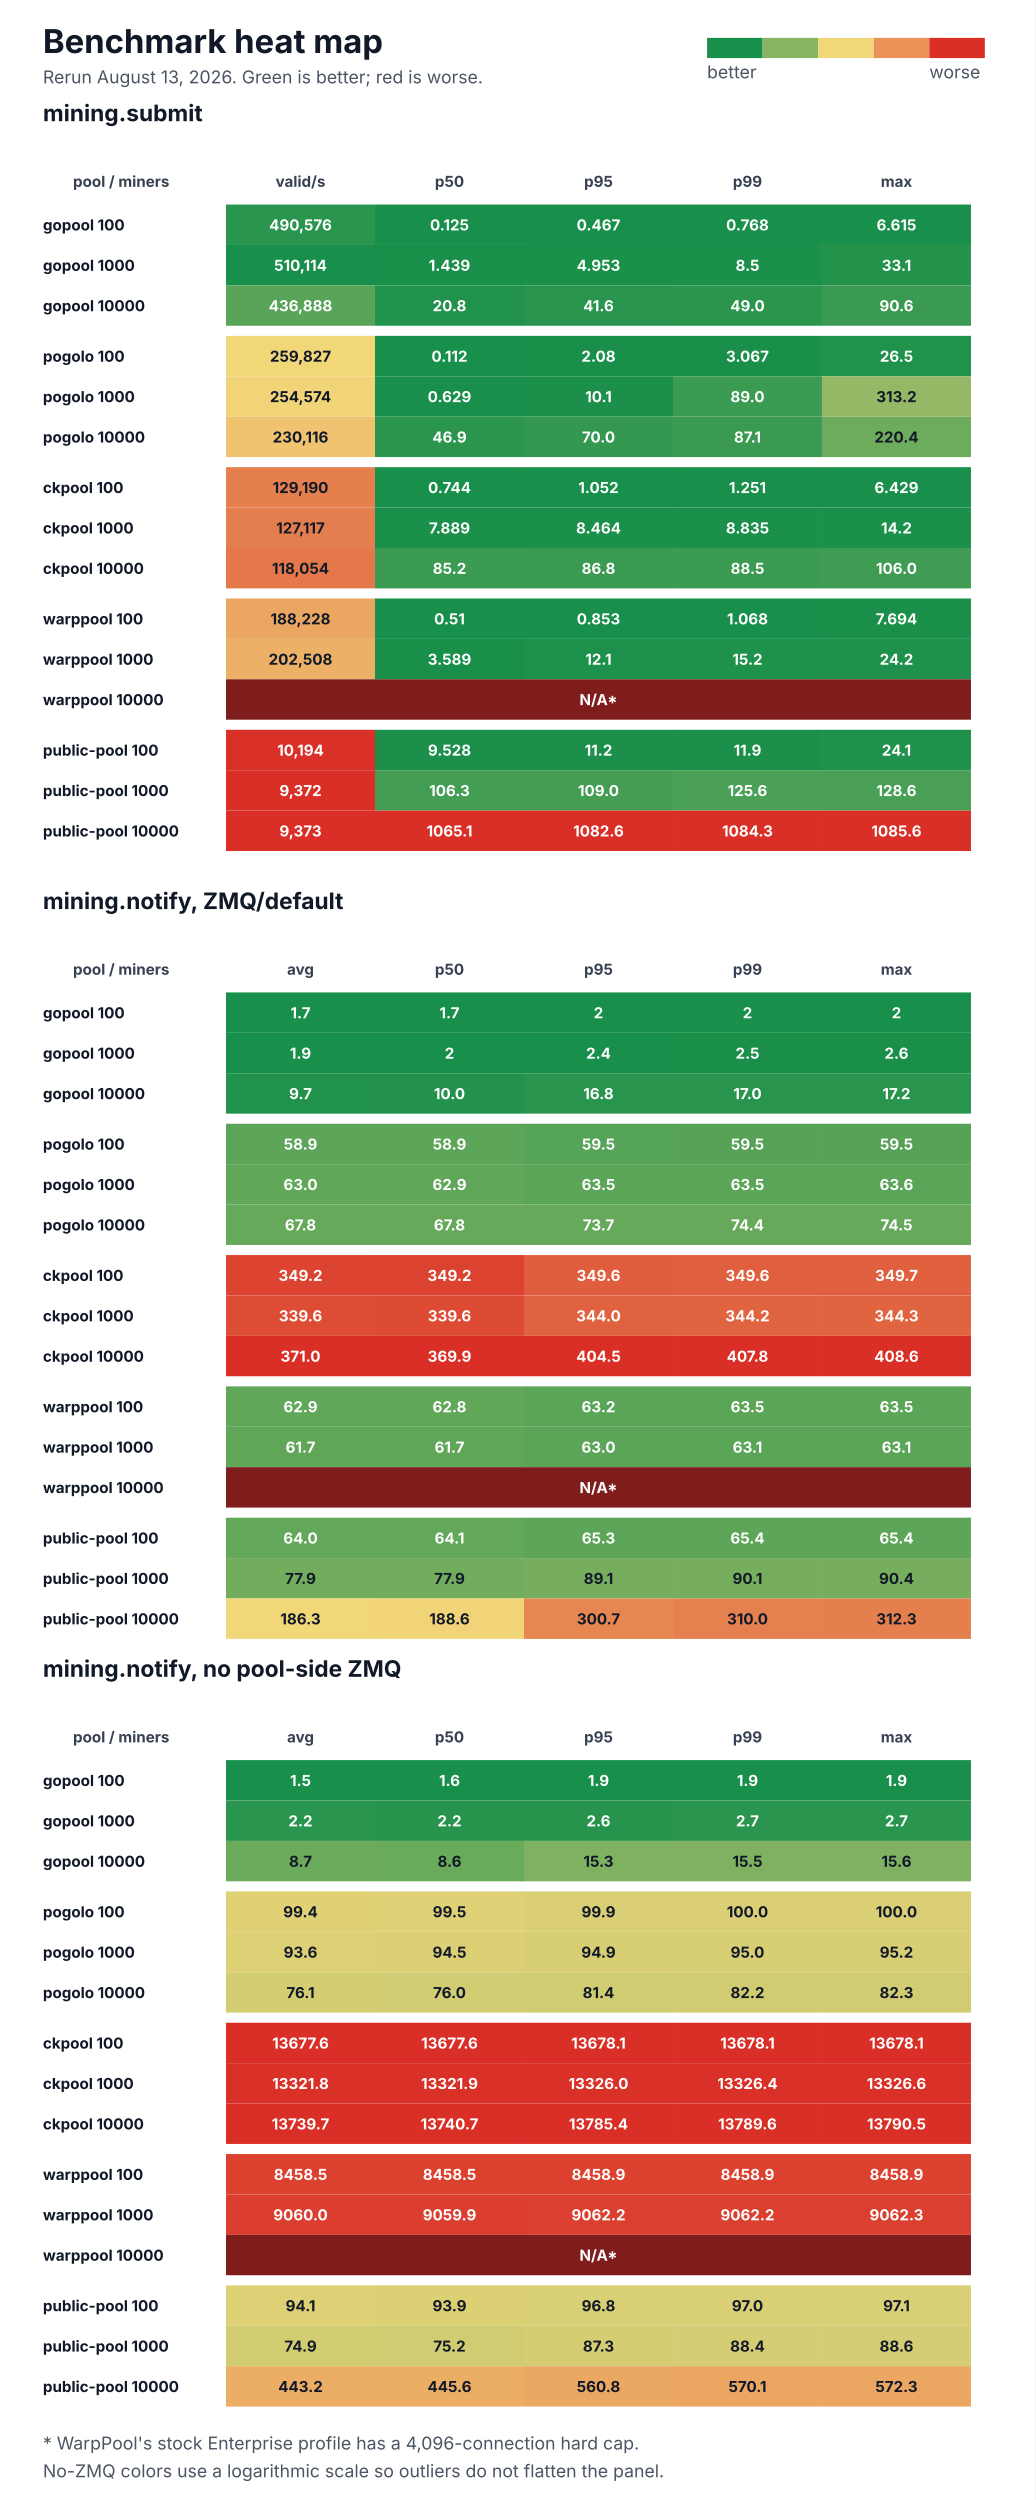
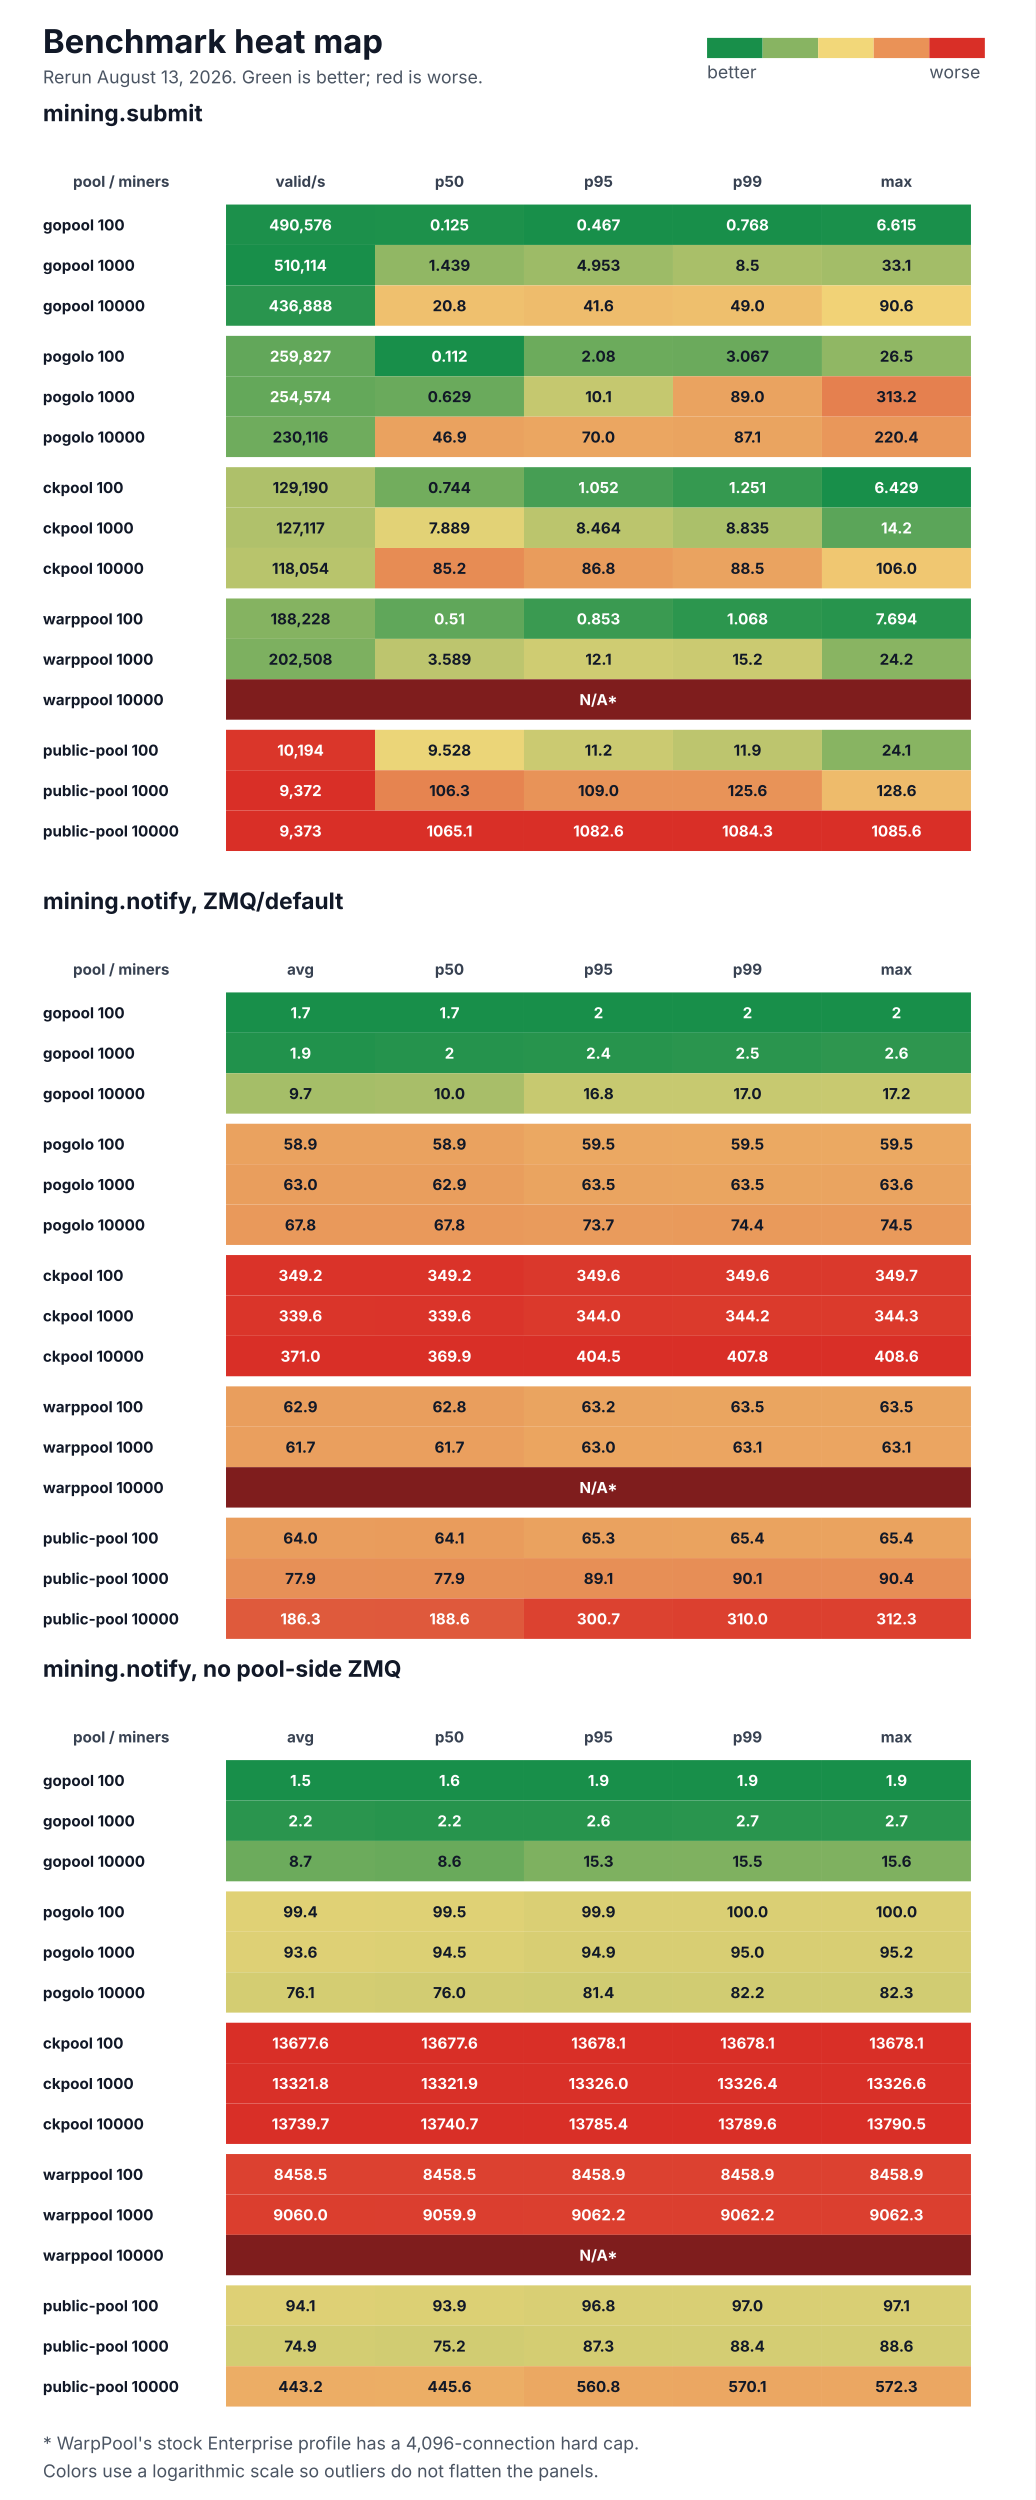
<svg xmlns="http://www.w3.org/2000/svg" width="820" height="1980" viewBox="0 0 820 1980" role="img" aria-labelledby="title desc">
  <style>
    text { font-family: -apple-system, BlinkMacSystemFont, "Segoe UI", sans-serif; fill: #111827; }
    .title { font-size: 26px; font-weight: 700; }
    .subtitle { font-size: 14px; fill: #4b5563; }
    .panel { font-size: 18px; font-weight: 700; }
    .head { font-size: 12px; font-weight: 700; fill: #374151; text-anchor: middle; }
    .row { font-size: 12px; font-weight: 650; dominant-baseline: middle; }
    .cell { font-size: 12px; font-weight: 750; text-anchor: middle; dominant-baseline: middle; }
    .light { fill: #111827; }
    .dark { fill: #ffffff; }
  </style>
  <rect width="820" height="1980" fill="#ffffff" />
  <text x="34" y="42" class="title">Benchmark heat map</text>
  <text x="34" y="66" class="subtitle">Rerun August 13, 2026. Green is better; red is worse.</text>
  <g transform="translate(560 30)">
    <rect x="0" y="0" width="44" height="16" fill="#188f4a" />
    <rect x="44" y="0" width="44" height="16" fill="#88b462" />
    <rect x="88" y="0" width="44" height="16" fill="#f2d779" />
    <rect x="132" y="0" width="44" height="16" fill="#ea9257" />
    <rect x="176" y="0" width="44" height="16" fill="#d92f27" />
    <text x="0" y="32" class="subtitle">better</text>
    <text x="176" y="32" class="subtitle">worse</text>
  </g>
  <g transform="translate(0 96)">
    <text x="34" y="0" class="panel">mining.submit</text>
    <text x="96" y="52" class="head">pool / miners</text>
    <text x="238" y="52" class="head">valid/s</text>
    <text x="356" y="52" class="head">p50</text>
    <text x="474" y="52" class="head">p95</text>
    <text x="592" y="52" class="head">p99</text>
    <text x="710" y="52" class="head">max</text>
    <text x="34" y="82" class="row">gopool 100</text>
-     <rect x="179" y="66" width="118" height="32" fill="#29954e" />
+     <rect x="179" y="66" width="118" height="32" fill="#1c904b" />
    <text x="238" y="82" class="cell dark">490,576</text>
-     <rect x="297" y="66" width="118" height="32" fill="#188f4a" />
+     <rect x="297" y="66" width="118" height="32" fill="#1d914b" />
    <text x="356" y="82" class="cell dark">0.125</text>
    <rect x="415" y="66" width="118" height="32" fill="#188f4a" />
    <text x="474" y="82" class="cell dark">0.467</text>
    <rect x="533" y="66" width="118" height="32" fill="#188f4a" />
    <text x="592" y="82" class="cell dark">0.768</text>
-     <rect x="651" y="66" width="118" height="32" fill="#188f4a" />
+     <rect x="651" y="66" width="118" height="32" fill="#1a904b" />
    <text x="710" y="82" class="cell dark">6.615</text>
    <text x="34" y="114" class="row">gopool 1000</text>
    <rect x="179" y="98" width="118" height="32" fill="#188f4a" />
    <text x="238" y="114" class="cell dark">510,114</text>
-     <rect x="297" y="98" width="118" height="32" fill="#198f4a" />
-     <text x="356" y="114" class="cell dark">1.439</text>
-     <rect x="415" y="98" width="118" height="32" fill="#1a904a" />
-     <text x="474" y="114" class="cell dark">4.953</text>
-     <rect x="533" y="98" width="118" height="32" fill="#1b904b" />
-     <text x="592" y="114" class="cell dark">8.5</text>
-     <rect x="651" y="98" width="118" height="32" fill="#23934c" />
-     <text x="710" y="114" class="cell dark">33.1</text>
+     <rect x="297" y="98" width="118" height="32" fill="#91b764" />
+     <text x="356" y="114" class="cell light">1.439</text>
+     <rect x="415" y="98" width="118" height="32" fill="#9dbb67" />
+     <text x="474" y="114" class="cell light">4.953</text>
+     <rect x="533" y="98" width="118" height="32" fill="#a9bf69" />
+     <text x="592" y="114" class="cell light">8.5</text>
+     <rect x="651" y="98" width="118" height="32" fill="#a3bd68" />
+     <text x="710" y="114" class="cell light">33.1</text>
    <text x="34" y="146" class="row">gopool 10000</text>
-     <rect x="179" y="130" width="118" height="32" fill="#58a458" />
+     <rect x="179" y="130" width="118" height="32" fill="#29954e" />
    <text x="238" y="146" class="cell dark">436,888</text>
-     <rect x="297" y="130" width="118" height="32" fill="#20924c" />
-     <text x="356" y="146" class="cell dark">20.8</text>
-     <rect x="415" y="130" width="118" height="32" fill="#29944e" />
-     <text x="474" y="146" class="cell dark">41.6</text>
-     <rect x="533" y="130" width="118" height="32" fill="#2b954e" />
-     <text x="592" y="146" class="cell dark">49.0</text>
-     <rect x="651" y="130" width="118" height="32" fill="#3a9a51" />
-     <text x="710" y="146" class="cell dark">90.6</text>
+     <rect x="297" y="130" width="118" height="32" fill="#efc06e" />
+     <text x="356" y="146" class="cell light">20.8</text>
+     <rect x="415" y="130" width="118" height="32" fill="#eebc6c" />
+     <text x="474" y="146" class="cell light">41.6</text>
+     <rect x="533" y="130" width="118" height="32" fill="#eebf6d" />
+     <text x="592" y="146" class="cell light">49.0</text>
+     <rect x="651" y="130" width="118" height="32" fill="#f1d276" />
+     <text x="710" y="146" class="cell light">90.6</text>
    <text x="34" y="186" class="row">pogolo 100</text>
-     <rect x="179" y="170" width="118" height="32" fill="#f2d779" />
-     <text x="238" y="186" class="cell light">259,827</text>
+     <rect x="179" y="170" width="118" height="32" fill="#62a75a" />
+     <text x="238" y="186" class="cell dark">259,827</text>
    <rect x="297" y="170" width="118" height="32" fill="#188f4a" />
    <text x="356" y="186" class="cell dark">0.112</text>
-     <rect x="415" y="170" width="118" height="32" fill="#198f4a" />
-     <text x="474" y="186" class="cell dark">2.08</text>
-     <rect x="533" y="170" width="118" height="32" fill="#198f4a" />
-     <text x="592" y="186" class="cell dark">3.067</text>
-     <rect x="651" y="170" width="118" height="32" fill="#20924c" />
-     <text x="710" y="186" class="cell dark">26.5</text>
+     <rect x="415" y="170" width="118" height="32" fill="#6cab5c" />
+     <text x="474" y="186" class="cell light">2.08</text>
+     <rect x="533" y="170" width="118" height="32" fill="#6baa5c" />
+     <text x="592" y="186" class="cell light">3.067</text>
+     <rect x="651" y="170" width="118" height="32" fill="#90b764" />
+     <text x="710" y="186" class="cell light">26.5</text>
    <text x="34" y="218" class="row">pogolo 1000</text>
-     <rect x="179" y="202" width="118" height="32" fill="#f1d477" />
-     <text x="238" y="218" class="cell light">254,574</text>
-     <rect x="297" y="202" width="118" height="32" fill="#188f4a" />
-     <text x="356" y="218" class="cell dark">0.629</text>
-     <rect x="415" y="202" width="118" height="32" fill="#1c904b" />
-     <text x="474" y="218" class="cell dark">10.1</text>
-     <rect x="533" y="202" width="118" height="32" fill="#3b9b52" />
-     <text x="592" y="218" class="cell dark">89.0</text>
-     <rect x="651" y="202" width="118" height="32" fill="#94b865" />
+     <rect x="179" y="202" width="118" height="32" fill="#64a85a" />
+     <text x="238" y="218" class="cell dark">254,574</text>
+     <rect x="297" y="202" width="118" height="32" fill="#6aaa5c" />
+     <text x="356" y="218" class="cell light">0.629</text>
+     <rect x="415" y="202" width="118" height="32" fill="#c5c86f" />
+     <text x="474" y="218" class="cell light">10.1</text>
+     <rect x="533" y="202" width="118" height="32" fill="#eaa360" />
+     <text x="592" y="218" class="cell light">89.0</text>
+     <rect x="651" y="202" width="118" height="32" fill="#e5804f" />
    <text x="710" y="218" class="cell light">313.2</text>
    <text x="34" y="250" class="row">pogolo 10000</text>
-     <rect x="179" y="234" width="118" height="32" fill="#efc36f" />
+     <rect x="179" y="234" width="118" height="32" fill="#6fac5d" />
    <text x="238" y="250" class="cell light">230,116</text>
-     <rect x="297" y="234" width="118" height="32" fill="#2b954e" />
-     <text x="356" y="250" class="cell dark">46.9</text>
-     <rect x="415" y="234" width="118" height="32" fill="#349850" />
-     <text x="474" y="250" class="cell dark">70.0</text>
-     <rect x="533" y="234" width="118" height="32" fill="#3b9a51" />
-     <text x="592" y="250" class="cell dark">87.1</text>
-     <rect x="651" y="234" width="118" height="32" fill="#6eac5d" />
+     <rect x="297" y="234" width="118" height="32" fill="#eaa25f" />
+     <text x="356" y="250" class="cell light">46.9</text>
+     <rect x="415" y="234" width="118" height="32" fill="#eba661" />
+     <text x="474" y="250" class="cell light">70.0</text>
+     <rect x="533" y="234" width="118" height="32" fill="#eaa460" />
+     <text x="592" y="250" class="cell light">87.1</text>
+     <rect x="651" y="234" width="118" height="32" fill="#e9975a" />
    <text x="710" y="250" class="cell light">220.4</text>
    <text x="34" y="290" class="row">ckpool 100</text>
-     <rect x="179" y="274" width="118" height="32" fill="#e57f4e" />
+     <rect x="179" y="274" width="118" height="32" fill="#aec06a" />
    <text x="238" y="290" class="cell light">129,190</text>
-     <rect x="297" y="274" width="118" height="32" fill="#188f4a" />
-     <text x="356" y="290" class="cell dark">0.744</text>
-     <rect x="415" y="274" width="118" height="32" fill="#188f4a" />
+     <rect x="297" y="274" width="118" height="32" fill="#72ad5d" />
+     <text x="356" y="290" class="cell light">0.744</text>
+     <rect x="415" y="274" width="118" height="32" fill="#469e54" />
    <text x="474" y="290" class="cell dark">1.052</text>
-     <rect x="533" y="274" width="118" height="32" fill="#188f4a" />
+     <rect x="533" y="274" width="118" height="32" fill="#359950" />
    <text x="592" y="290" class="cell dark">1.251</text>
    <rect x="651" y="274" width="118" height="32" fill="#188f4a" />
    <text x="710" y="290" class="cell dark">6.429</text>
    <text x="34" y="322" class="row">ckpool 1000</text>
-     <rect x="179" y="306" width="118" height="32" fill="#e57e4e" />
+     <rect x="179" y="306" width="118" height="32" fill="#b0c16b" />
    <text x="238" y="322" class="cell light">127,117</text>
-     <rect x="297" y="306" width="118" height="32" fill="#1b904b" />
-     <text x="356" y="322" class="cell dark">7.889</text>
-     <rect x="415" y="306" width="118" height="32" fill="#1b904b" />
-     <text x="474" y="322" class="cell dark">8.464</text>
-     <rect x="533" y="306" width="118" height="32" fill="#1b904b" />
-     <text x="592" y="322" class="cell dark">8.835</text>
-     <rect x="651" y="306" width="118" height="32" fill="#1b904b" />
+     <rect x="297" y="306" width="118" height="32" fill="#e2d276" />
+     <text x="356" y="322" class="cell light">7.889</text>
+     <rect x="415" y="306" width="118" height="32" fill="#bbc56d" />
+     <text x="474" y="322" class="cell light">8.464</text>
+     <rect x="533" y="306" width="118" height="32" fill="#abc06a" />
+     <text x="592" y="322" class="cell light">8.835</text>
+     <rect x="651" y="306" width="118" height="32" fill="#5ba559" />
    <text x="710" y="322" class="cell dark">14.2</text>
    <text x="34" y="354" class="row">ckpool 10000</text>
-     <rect x="179" y="338" width="118" height="32" fill="#e4784b" />
+     <rect x="179" y="338" width="118" height="32" fill="#b8c46c" />
    <text x="238" y="354" class="cell light">118,054</text>
-     <rect x="297" y="338" width="118" height="32" fill="#3b9b52" />
-     <text x="356" y="354" class="cell dark">85.2</text>
-     <rect x="415" y="338" width="118" height="32" fill="#3b9a52" />
-     <text x="474" y="354" class="cell dark">86.8</text>
-     <rect x="533" y="338" width="118" height="32" fill="#3b9b52" />
-     <text x="592" y="354" class="cell dark">88.5</text>
-     <rect x="651" y="338" width="118" height="32" fill="#409c53" />
-     <text x="710" y="354" class="cell dark">106.0</text>
+     <rect x="297" y="338" width="118" height="32" fill="#e78c54" />
+     <text x="356" y="354" class="cell light">85.2</text>
+     <rect x="415" y="338" width="118" height="32" fill="#e99c5c" />
+     <text x="474" y="354" class="cell light">86.8</text>
+     <rect x="533" y="338" width="118" height="32" fill="#eaa360" />
+     <text x="592" y="354" class="cell light">88.5</text>
+     <rect x="651" y="338" width="118" height="32" fill="#f0c771" />
+     <text x="710" y="354" class="cell light">106.0</text>
    <text x="34" y="394" class="row">warppool 100</text>
-     <rect x="179" y="378" width="118" height="32" fill="#eba762" />
+     <rect x="179" y="378" width="118" height="32" fill="#85b361" />
    <text x="238" y="394" class="cell light">188,228</text>
-     <rect x="297" y="378" width="118" height="32" fill="#188f4a" />
+     <rect x="297" y="378" width="118" height="32" fill="#60a75a" />
    <text x="356" y="394" class="cell dark">0.51</text>
-     <rect x="415" y="378" width="118" height="32" fill="#188f4a" />
+     <rect x="415" y="378" width="118" height="32" fill="#3a9a51" />
    <text x="474" y="394" class="cell dark">0.853</text>
-     <rect x="533" y="378" width="118" height="32" fill="#188f4a" />
+     <rect x="533" y="378" width="118" height="32" fill="#2c964e" />
    <text x="592" y="394" class="cell dark">1.068</text>
-     <rect x="651" y="378" width="118" height="32" fill="#198f4a" />
+     <rect x="651" y="378" width="118" height="32" fill="#27944d" />
    <text x="710" y="394" class="cell dark">7.694</text>
    <text x="34" y="426" class="row">warppool 1000</text>
-     <rect x="179" y="410" width="118" height="32" fill="#ecb166" />
+     <rect x="179" y="410" width="118" height="32" fill="#7db060" />
    <text x="238" y="426" class="cell light">202,508</text>
-     <rect x="297" y="410" width="118" height="32" fill="#198f4a" />
-     <text x="356" y="426" class="cell dark">3.589</text>
-     <rect x="415" y="410" width="118" height="32" fill="#1d914b" />
-     <text x="474" y="426" class="cell dark">12.1</text>
-     <rect x="533" y="410" width="118" height="32" fill="#1e914b" />
-     <text x="592" y="426" class="cell dark">15.2</text>
-     <rect x="651" y="410" width="118" height="32" fill="#1f914c" />
-     <text x="710" y="426" class="cell dark">24.2</text>
+     <rect x="297" y="410" width="118" height="32" fill="#bdc56e" />
+     <text x="356" y="426" class="cell light">3.589</text>
+     <rect x="415" y="410" width="118" height="32" fill="#cfcc72" />
+     <text x="474" y="426" class="cell light">12.1</text>
+     <rect x="533" y="410" width="118" height="32" fill="#cbca71" />
+     <text x="592" y="426" class="cell light">15.2</text>
+     <rect x="651" y="410" width="118" height="32" fill="#89b462" />
+     <text x="710" y="426" class="cell light">24.2</text>
    <text x="34" y="458" class="row">warppool 10000</text>
    <rect x="179" y="442" width="590" height="32" fill="#7f1d1d" />
    <text x="474" y="458" class="cell dark">N/A*</text>
    <text x="34" y="498" class="row">public-pool 100</text>
-     <rect x="179" y="482" width="118" height="32" fill="#d93027" />
+     <rect x="179" y="482" width="118" height="32" fill="#da362a" />
    <text x="238" y="498" class="cell dark">10,194</text>
-     <rect x="297" y="482" width="118" height="32" fill="#1c904b" />
-     <text x="356" y="498" class="cell dark">9.528</text>
-     <rect x="415" y="482" width="118" height="32" fill="#1c904b" />
-     <text x="474" y="498" class="cell dark">11.2</text>
-     <rect x="533" y="482" width="118" height="32" fill="#1c904b" />
-     <text x="592" y="498" class="cell dark">11.9</text>
-     <rect x="651" y="482" width="118" height="32" fill="#1f914c" />
-     <text x="710" y="498" class="cell dark">24.1</text>
+     <rect x="297" y="482" width="118" height="32" fill="#ebd578" />
+     <text x="356" y="498" class="cell light">9.528</text>
+     <rect x="415" y="482" width="118" height="32" fill="#cbca71" />
+     <text x="474" y="498" class="cell light">11.2</text>
+     <rect x="533" y="482" width="118" height="32" fill="#bdc56e" />
+     <text x="592" y="498" class="cell light">11.9</text>
+     <rect x="651" y="482" width="118" height="32" fill="#88b462" />
+     <text x="710" y="498" class="cell light">24.1</text>
    <text x="34" y="530" class="row">public-pool 1000</text>
    <rect x="179" y="514" width="118" height="32" fill="#d92f27" />
    <text x="238" y="530" class="cell dark">9,372</text>
-     <rect x="297" y="514" width="118" height="32" fill="#439d53" />
-     <text x="356" y="530" class="cell dark">106.3</text>
-     <rect x="415" y="514" width="118" height="32" fill="#449d53" />
-     <text x="474" y="530" class="cell dark">109.0</text>
-     <rect x="533" y="514" width="118" height="32" fill="#4aa055" />
-     <text x="592" y="530" class="cell dark">125.6</text>
-     <rect x="651" y="514" width="118" height="32" fill="#499f55" />
-     <text x="710" y="530" class="cell dark">128.6</text>
+     <rect x="297" y="514" width="118" height="32" fill="#e68450" />
+     <text x="356" y="530" class="cell light">106.3</text>
+     <rect x="415" y="514" width="118" height="32" fill="#e89358" />
+     <text x="474" y="530" class="cell light">109.0</text>
+     <rect x="533" y="514" width="118" height="32" fill="#e89358" />
+     <text x="592" y="530" class="cell light">125.6</text>
+     <rect x="651" y="514" width="118" height="32" fill="#eebb6b" />
+     <text x="710" y="530" class="cell light">128.6</text>
    <text x="34" y="562" class="row">public-pool 10000</text>
    <rect x="179" y="546" width="118" height="32" fill="#d92f27" />
    <text x="238" y="562" class="cell dark">9,373</text>
    <rect x="297" y="546" width="118" height="32" fill="#d92f27" />
    <text x="356" y="562" class="cell dark">1065.1</text>
    <rect x="415" y="546" width="118" height="32" fill="#d92f27" />
    <text x="474" y="562" class="cell dark">1082.6</text>
    <rect x="533" y="546" width="118" height="32" fill="#d92f27" />
    <text x="592" y="562" class="cell dark">1084.3</text>
    <rect x="651" y="546" width="118" height="32" fill="#d92f27" />
    <text x="710" y="562" class="cell dark">1085.6</text>
  </g>
  <g transform="translate(0 720)">
    <text x="34" y="0" class="panel">mining.notify, ZMQ/default</text>
    <text x="96" y="52" class="head">pool / miners</text>
    <text x="238" y="52" class="head">avg</text>
    <text x="356" y="52" class="head">p50</text>
    <text x="474" y="52" class="head">p95</text>
    <text x="592" y="52" class="head">p99</text>
    <text x="710" y="52" class="head">max</text>
    <text x="34" y="82" class="row">gopool 100</text>
    <rect x="179" y="66" width="118" height="32" fill="#188f4a" />
    <text x="238" y="82" class="cell dark">1.7</text>
    <rect x="297" y="66" width="118" height="32" fill="#188f4a" />
    <text x="356" y="82" class="cell dark">1.7</text>
    <rect x="415" y="66" width="118" height="32" fill="#188f4a" />
    <text x="474" y="82" class="cell dark">2</text>
    <rect x="533" y="66" width="118" height="32" fill="#188f4a" />
    <text x="592" y="82" class="cell dark">2</text>
    <rect x="651" y="66" width="118" height="32" fill="#188f4a" />
    <text x="710" y="82" class="cell dark">2</text>
    <text x="34" y="114" class="row">gopool 1000</text>
-     <rect x="179" y="98" width="118" height="32" fill="#188f4a" />
+     <rect x="179" y="98" width="118" height="32" fill="#21924c" />
    <text x="238" y="114" class="cell dark">1.9</text>
-     <rect x="297" y="98" width="118" height="32" fill="#188f4a" />
+     <rect x="297" y="98" width="118" height="32" fill="#25934d" />
    <text x="356" y="114" class="cell dark">2</text>
-     <rect x="415" y="98" width="118" height="32" fill="#188f4a" />
+     <rect x="415" y="98" width="118" height="32" fill="#27944d" />
    <text x="474" y="114" class="cell dark">2.4</text>
-     <rect x="533" y="98" width="118" height="32" fill="#198f4a" />
+     <rect x="533" y="98" width="118" height="32" fill="#2a954e" />
    <text x="592" y="114" class="cell dark">2.5</text>
-     <rect x="651" y="98" width="118" height="32" fill="#198f4a" />
+     <rect x="651" y="98" width="118" height="32" fill="#2e964f" />
    <text x="710" y="114" class="cell dark">2.6</text>
    <text x="34" y="146" class="row">gopool 10000</text>
-     <rect x="179" y="130" width="118" height="32" fill="#21924c" />
-     <text x="238" y="146" class="cell dark">9.7</text>
-     <rect x="297" y="130" width="118" height="32" fill="#22924c" />
-     <text x="356" y="146" class="cell dark">10.0</text>
-     <rect x="415" y="130" width="118" height="32" fill="#28944d" />
-     <text x="474" y="146" class="cell dark">16.8</text>
-     <rect x="533" y="130" width="118" height="32" fill="#28944d" />
-     <text x="592" y="146" class="cell dark">17.0</text>
-     <rect x="651" y="130" width="118" height="32" fill="#28944e" />
-     <text x="710" y="146" class="cell dark">17.2</text>
+     <rect x="179" y="130" width="118" height="32" fill="#a5be68" />
+     <text x="238" y="146" class="cell light">9.7</text>
+     <rect x="297" y="130" width="118" height="32" fill="#a8be69" />
+     <text x="356" y="146" class="cell light">10.0</text>
+     <rect x="415" y="130" width="118" height="32" fill="#c7c970" />
+     <text x="474" y="146" class="cell light">16.8</text>
+     <rect x="533" y="130" width="118" height="32" fill="#c7c970" />
+     <text x="592" y="146" class="cell light">17.0</text>
+     <rect x="651" y="130" width="118" height="32" fill="#c8c970" />
+     <text x="710" y="146" class="cell light">17.2</text>
    <text x="34" y="186" class="row">pogolo 100</text>
-     <rect x="179" y="170" width="118" height="32" fill="#5ca559" />
-     <text x="238" y="186" class="cell dark">58.9</text>
-     <rect x="297" y="170" width="118" height="32" fill="#5ca559" />
-     <text x="356" y="186" class="cell dark">58.9</text>
-     <rect x="415" y="170" width="118" height="32" fill="#56a457" />
-     <text x="474" y="186" class="cell dark">59.5</text>
-     <rect x="533" y="170" width="118" height="32" fill="#56a357" />
-     <text x="592" y="186" class="cell dark">59.5</text>
-     <rect x="651" y="170" width="118" height="32" fill="#56a357" />
-     <text x="710" y="186" class="cell dark">59.5</text>
+     <rect x="179" y="170" width="118" height="32" fill="#eaa25f" />
+     <text x="238" y="186" class="cell light">58.9</text>
+     <rect x="297" y="170" width="118" height="32" fill="#eaa25f" />
+     <text x="356" y="186" class="cell light">58.9</text>
+     <rect x="415" y="170" width="118" height="32" fill="#eba862" />
+     <text x="474" y="186" class="cell light">59.5</text>
+     <rect x="533" y="170" width="118" height="32" fill="#eba962" />
+     <text x="592" y="186" class="cell light">59.5</text>
+     <rect x="651" y="170" width="118" height="32" fill="#eba962" />
+     <text x="710" y="186" class="cell light">59.5</text>
    <text x="34" y="218" class="row">pogolo 1000</text>
-     <rect x="179" y="202" width="118" height="32" fill="#60a75a" />
-     <text x="238" y="218" class="cell dark">63.0</text>
-     <rect x="297" y="202" width="118" height="32" fill="#60a75a" />
-     <text x="356" y="218" class="cell dark">62.9</text>
-     <rect x="415" y="202" width="118" height="32" fill="#5ba558" />
-     <text x="474" y="218" class="cell dark">63.5</text>
-     <rect x="533" y="202" width="118" height="32" fill="#5aa558" />
-     <text x="592" y="218" class="cell dark">63.5</text>
-     <rect x="651" y="202" width="118" height="32" fill="#5aa558" />
-     <text x="710" y="218" class="cell dark">63.6</text>
+     <rect x="179" y="202" width="118" height="32" fill="#e99e5d" />
+     <text x="238" y="218" class="cell light">63.0</text>
+     <rect x="297" y="202" width="118" height="32" fill="#e99e5d" />
+     <text x="356" y="218" class="cell light">62.9</text>
+     <rect x="415" y="202" width="118" height="32" fill="#eaa460" />
+     <text x="474" y="218" class="cell light">63.5</text>
+     <rect x="533" y="202" width="118" height="32" fill="#eaa560" />
+     <text x="592" y="218" class="cell light">63.5</text>
+     <rect x="651" y="202" width="118" height="32" fill="#eaa460" />
+     <text x="710" y="218" class="cell light">63.6</text>
    <text x="34" y="250" class="row">pogolo 10000</text>
-     <rect x="179" y="234" width="118" height="32" fill="#66a95b" />
-     <text x="238" y="250" class="cell dark">67.8</text>
-     <rect x="297" y="234" width="118" height="32" fill="#66a95b" />
-     <text x="356" y="250" class="cell dark">67.8</text>
-     <rect x="415" y="234" width="118" height="32" fill="#66a95b" />
-     <text x="474" y="250" class="cell dark">73.7</text>
-     <rect x="533" y="234" width="118" height="32" fill="#66a95b" />
-     <text x="592" y="250" class="cell dark">74.4</text>
-     <rect x="651" y="234" width="118" height="32" fill="#66a95b" />
-     <text x="710" y="250" class="cell dark">74.5</text>
+     <rect x="179" y="234" width="118" height="32" fill="#e9995b" />
+     <text x="238" y="250" class="cell light">67.8</text>
+     <rect x="297" y="234" width="118" height="32" fill="#e9995b" />
+     <text x="356" y="250" class="cell light">67.8</text>
+     <rect x="415" y="234" width="118" height="32" fill="#e99b5c" />
+     <text x="474" y="250" class="cell light">73.7</text>
+     <rect x="533" y="234" width="118" height="32" fill="#e99a5b" />
+     <text x="592" y="250" class="cell light">74.4</text>
+     <rect x="651" y="234" width="118" height="32" fill="#e99a5b" />
+     <text x="710" y="250" class="cell light">74.5</text>
    <text x="34" y="290" class="row">ckpool 100</text>
-     <rect x="179" y="274" width="118" height="32" fill="#dc4331" />
+     <rect x="179" y="274" width="118" height="32" fill="#da3329" />
    <text x="238" y="290" class="cell dark">349.2</text>
-     <rect x="297" y="274" width="118" height="32" fill="#dc4230" />
+     <rect x="297" y="274" width="118" height="32" fill="#da3329" />
    <text x="356" y="290" class="cell dark">349.2</text>
-     <rect x="415" y="274" width="118" height="32" fill="#e05d3d" />
+     <rect x="415" y="274" width="118" height="32" fill="#da382c" />
    <text x="474" y="290" class="cell dark">349.6</text>
-     <rect x="533" y="274" width="118" height="32" fill="#e05f3f" />
+     <rect x="533" y="274" width="118" height="32" fill="#da392c" />
    <text x="592" y="290" class="cell dark">349.6</text>
-     <rect x="651" y="274" width="118" height="32" fill="#e0603f" />
+     <rect x="651" y="274" width="118" height="32" fill="#da392c" />
    <text x="710" y="290" class="cell dark">349.7</text>
    <text x="34" y="322" class="row">ckpool 1000</text>
-     <rect x="179" y="306" width="118" height="32" fill="#dd4c35" />
+     <rect x="179" y="306" width="118" height="32" fill="#da352a" />
    <text x="238" y="322" class="cell dark">339.6</text>
-     <rect x="297" y="306" width="118" height="32" fill="#dd4b34" />
+     <rect x="297" y="306" width="118" height="32" fill="#da342a" />
    <text x="356" y="322" class="cell dark">339.6</text>
-     <rect x="415" y="306" width="118" height="32" fill="#e16240" />
+     <rect x="415" y="306" width="118" height="32" fill="#db392c" />
    <text x="474" y="322" class="cell dark">344.0</text>
-     <rect x="533" y="306" width="118" height="32" fill="#e16441" />
+     <rect x="533" y="306" width="118" height="32" fill="#db3a2c" />
    <text x="592" y="322" class="cell dark">344.2</text>
-     <rect x="651" y="306" width="118" height="32" fill="#e16441" />
+     <rect x="651" y="306" width="118" height="32" fill="#db3a2c" />
    <text x="710" y="322" class="cell dark">344.3</text>
    <text x="34" y="354" class="row">ckpool 10000</text>
    <rect x="179" y="338" width="118" height="32" fill="#d92f27" />
    <text x="238" y="354" class="cell dark">371.0</text>
    <rect x="297" y="338" width="118" height="32" fill="#d92f27" />
    <text x="356" y="354" class="cell dark">369.9</text>
    <rect x="415" y="338" width="118" height="32" fill="#d92f27" />
    <text x="474" y="354" class="cell dark">404.5</text>
    <rect x="533" y="338" width="118" height="32" fill="#d92f27" />
    <text x="592" y="354" class="cell dark">407.8</text>
    <rect x="651" y="338" width="118" height="32" fill="#d92f27" />
    <text x="710" y="354" class="cell dark">408.6</text>
    <text x="34" y="394" class="row">warppool 100</text>
-     <rect x="179" y="378" width="118" height="32" fill="#60a75a" />
-     <text x="238" y="394" class="cell dark">62.9</text>
-     <rect x="297" y="378" width="118" height="32" fill="#60a75a" />
-     <text x="356" y="394" class="cell dark">62.8</text>
-     <rect x="415" y="378" width="118" height="32" fill="#5aa558" />
-     <text x="474" y="394" class="cell dark">63.2</text>
-     <rect x="533" y="378" width="118" height="32" fill="#5aa558" />
-     <text x="592" y="394" class="cell dark">63.5</text>
-     <rect x="651" y="378" width="118" height="32" fill="#5aa558" />
-     <text x="710" y="394" class="cell dark">63.5</text>
+     <rect x="179" y="378" width="118" height="32" fill="#e99e5d" />
+     <text x="238" y="394" class="cell light">62.9</text>
+     <rect x="297" y="378" width="118" height="32" fill="#e99e5d" />
+     <text x="356" y="394" class="cell light">62.8</text>
+     <rect x="415" y="378" width="118" height="32" fill="#eaa460" />
+     <text x="474" y="394" class="cell light">63.2</text>
+     <rect x="533" y="378" width="118" height="32" fill="#eaa560" />
+     <text x="592" y="394" class="cell light">63.5</text>
+     <rect x="651" y="378" width="118" height="32" fill="#eaa560" />
+     <text x="710" y="394" class="cell light">63.5</text>
    <text x="34" y="426" class="row">warppool 1000</text>
-     <rect x="179" y="410" width="118" height="32" fill="#5fa659" />
-     <text x="238" y="426" class="cell dark">61.7</text>
-     <rect x="297" y="410" width="118" height="32" fill="#5fa659" />
-     <text x="356" y="426" class="cell dark">61.7</text>
-     <rect x="415" y="410" width="118" height="32" fill="#5aa558" />
-     <text x="474" y="426" class="cell dark">63.0</text>
-     <rect x="533" y="410" width="118" height="32" fill="#5aa558" />
-     <text x="592" y="426" class="cell dark">63.1</text>
-     <rect x="651" y="410" width="118" height="32" fill="#5aa558" />
-     <text x="710" y="426" class="cell dark">63.1</text>
+     <rect x="179" y="410" width="118" height="32" fill="#ea9f5e" />
+     <text x="238" y="426" class="cell light">61.7</text>
+     <rect x="297" y="410" width="118" height="32" fill="#ea9f5e" />
+     <text x="356" y="426" class="cell light">61.7</text>
+     <rect x="415" y="410" width="118" height="32" fill="#eba560" />
+     <text x="474" y="426" class="cell light">63.0</text>
+     <rect x="533" y="410" width="118" height="32" fill="#eba561" />
+     <text x="592" y="426" class="cell light">63.1</text>
+     <rect x="651" y="410" width="118" height="32" fill="#eba561" />
+     <text x="710" y="426" class="cell light">63.1</text>
    <text x="34" y="458" class="row">warppool 10000</text>
    <rect x="179" y="442" width="590" height="32" fill="#7f1d1d" />
    <text x="474" y="458" class="cell dark">N/A*</text>
    <text x="34" y="498" class="row">public-pool 100</text>
-     <rect x="179" y="482" width="118" height="32" fill="#62a75a" />
-     <text x="238" y="498" class="cell dark">64.0</text>
-     <rect x="297" y="482" width="118" height="32" fill="#62a75a" />
-     <text x="356" y="498" class="cell dark">64.1</text>
-     <rect x="415" y="482" width="118" height="32" fill="#5da659" />
-     <text x="474" y="498" class="cell dark">65.3</text>
-     <rect x="533" y="482" width="118" height="32" fill="#5ca559" />
-     <text x="592" y="498" class="cell dark">65.4</text>
-     <rect x="651" y="482" width="118" height="32" fill="#5ca559" />
-     <text x="710" y="498" class="cell dark">65.4</text>
+     <rect x="179" y="482" width="118" height="32" fill="#e99d5d" />
+     <text x="238" y="498" class="cell light">64.0</text>
+     <rect x="297" y="482" width="118" height="32" fill="#e99c5c" />
+     <text x="356" y="498" class="cell light">64.1</text>
+     <rect x="415" y="482" width="118" height="32" fill="#eaa25f" />
+     <text x="474" y="498" class="cell light">65.3</text>
+     <rect x="533" y="482" width="118" height="32" fill="#eaa35f" />
+     <text x="592" y="498" class="cell light">65.4</text>
+     <rect x="651" y="482" width="118" height="32" fill="#eaa35f" />
+     <text x="710" y="498" class="cell light">65.4</text>
    <text x="34" y="530" class="row">public-pool 1000</text>
-     <rect x="179" y="514" width="118" height="32" fill="#72ad5d" />
+     <rect x="179" y="514" width="118" height="32" fill="#e79057" />
    <text x="238" y="530" class="cell light">77.9</text>
-     <rect x="297" y="514" width="118" height="32" fill="#72ad5d" />
+     <rect x="297" y="514" width="118" height="32" fill="#e79056" />
    <text x="356" y="530" class="cell light">77.9</text>
-     <rect x="415" y="514" width="118" height="32" fill="#76ae5e" />
+     <rect x="415" y="514" width="118" height="32" fill="#e78f56" />
    <text x="474" y="530" class="cell light">89.1</text>
-     <rect x="533" y="514" width="118" height="32" fill="#77ae5e" />
+     <rect x="533" y="514" width="118" height="32" fill="#e78e56" />
    <text x="592" y="530" class="cell light">90.1</text>
-     <rect x="651" y="514" width="118" height="32" fill="#77ae5e" />
+     <rect x="651" y="514" width="118" height="32" fill="#e78e56" />
    <text x="710" y="530" class="cell light">90.4</text>
    <text x="34" y="562" class="row">public-pool 10000</text>
-     <rect x="179" y="546" width="118" height="32" fill="#f2d779" />
-     <text x="238" y="562" class="cell light">186.3</text>
-     <rect x="297" y="546" width="118" height="32" fill="#f2d478" />
-     <text x="356" y="562" class="cell light">188.6</text>
-     <rect x="415" y="546" width="118" height="32" fill="#e68651" />
-     <text x="474" y="562" class="cell light">300.7</text>
-     <rect x="533" y="546" width="118" height="32" fill="#e5804f" />
-     <text x="592" y="562" class="cell light">310.0</text>
-     <rect x="651" y="546" width="118" height="32" fill="#e57f4e" />
-     <text x="710" y="562" class="cell light">312.3</text>
+     <rect x="179" y="546" width="118" height="32" fill="#df5a3c" />
+     <text x="238" y="562" class="cell dark">186.3</text>
+     <rect x="297" y="546" width="118" height="32" fill="#df593c" />
+     <text x="356" y="562" class="cell dark">188.6</text>
+     <rect x="415" y="546" width="118" height="32" fill="#dc4230" />
+     <text x="474" y="562" class="cell dark">300.7</text>
+     <rect x="533" y="546" width="118" height="32" fill="#dc402f" />
+     <text x="592" y="562" class="cell dark">310.0</text>
+     <rect x="651" y="546" width="118" height="32" fill="#dc402f" />
+     <text x="710" y="562" class="cell dark">312.3</text>
  </g>
  <g transform="translate(0 1328)">
    <text x="34" y="0" class="panel">mining.notify, no pool-side ZMQ</text>
    <text x="96" y="52" class="head">pool / miners</text>
    <text x="238" y="52" class="head">avg</text>
    <text x="356" y="52" class="head">p50</text>
    <text x="474" y="52" class="head">p95</text>
    <text x="592" y="52" class="head">p99</text>
    <text x="710" y="52" class="head">max</text>
    <text x="34" y="82" class="row">gopool 100</text>
    <rect x="179" y="66" width="118" height="32" fill="#188f4a" />
    <text x="238" y="82" class="cell dark">1.5</text>
    <rect x="297" y="66" width="118" height="32" fill="#188f4a" />
    <text x="356" y="82" class="cell dark">1.6</text>
    <rect x="415" y="66" width="118" height="32" fill="#188f4a" />
    <text x="474" y="82" class="cell dark">1.9</text>
    <rect x="533" y="66" width="118" height="32" fill="#188f4a" />
    <text x="592" y="82" class="cell dark">1.9</text>
    <rect x="651" y="66" width="118" height="32" fill="#188f4a" />
    <text x="710" y="82" class="cell dark">1.9</text>
    <text x="34" y="114" class="row">gopool 1000</text>
    <rect x="179" y="98" width="118" height="32" fill="#2a954e" />
    <text x="238" y="114" class="cell dark">2.2</text>
    <rect x="297" y="98" width="118" height="32" fill="#27944d" />
    <text x="356" y="114" class="cell dark">2.2</text>
    <rect x="415" y="98" width="118" height="32" fill="#27944d" />
    <text x="474" y="114" class="cell dark">2.6</text>
    <rect x="533" y="98" width="118" height="32" fill="#29954e" />
    <text x="592" y="114" class="cell dark">2.7</text>
    <rect x="651" y="98" width="118" height="32" fill="#29954e" />
    <text x="710" y="114" class="cell dark">2.7</text>
    <text x="34" y="146" class="row">gopool 10000</text>
    <rect x="179" y="130" width="118" height="32" fill="#6cab5c" />
    <text x="238" y="146" class="cell light">8.7</text>
    <rect x="297" y="130" width="118" height="32" fill="#69aa5b" />
    <text x="356" y="146" class="cell light">8.6</text>
    <rect x="415" y="130" width="118" height="32" fill="#7eb160" />
    <text x="474" y="146" class="cell light">15.3</text>
    <rect x="533" y="130" width="118" height="32" fill="#7fb160" />
    <text x="592" y="146" class="cell light">15.5</text>
    <rect x="651" y="130" width="118" height="32" fill="#7fb160" />
    <text x="710" y="146" class="cell light">15.6</text>
    <text x="34" y="186" class="row">pogolo 100</text>
    <rect x="179" y="170" width="118" height="32" fill="#e0d175" />
    <text x="238" y="186" class="cell light">99.4</text>
    <rect x="297" y="170" width="118" height="32" fill="#dfd175" />
    <text x="356" y="186" class="cell light">99.5</text>
    <rect x="415" y="170" width="118" height="32" fill="#dacf74" />
    <text x="474" y="186" class="cell light">99.9</text>
    <rect x="533" y="170" width="118" height="32" fill="#dacf74" />
    <text x="592" y="186" class="cell light">100.0</text>
    <rect x="651" y="170" width="118" height="32" fill="#dacf74" />
    <text x="710" y="186" class="cell light">100.0</text>
    <text x="34" y="218" class="row">pogolo 1000</text>
    <rect x="179" y="202" width="118" height="32" fill="#ded075" />
    <text x="238" y="218" class="cell light">93.6</text>
    <rect x="297" y="202" width="118" height="32" fill="#dcd074" />
    <text x="356" y="218" class="cell light">94.5</text>
    <rect x="415" y="202" width="118" height="32" fill="#d8ce73" />
    <text x="474" y="218" class="cell light">94.9</text>
    <rect x="533" y="202" width="118" height="32" fill="#d8ce73" />
    <text x="592" y="218" class="cell light">95.0</text>
    <rect x="651" y="202" width="118" height="32" fill="#d8ce73" />
    <text x="710" y="218" class="cell light">95.2</text>
    <text x="34" y="250" class="row">pogolo 10000</text>
    <rect x="179" y="234" width="118" height="32" fill="#d4cd72" />
    <text x="238" y="250" class="cell light">76.1</text>
    <rect x="297" y="234" width="118" height="32" fill="#d2cc72" />
    <text x="356" y="250" class="cell light">76.0</text>
    <rect x="415" y="234" width="118" height="32" fill="#d0cc72" />
    <text x="474" y="250" class="cell light">81.4</text>
    <rect x="533" y="234" width="118" height="32" fill="#d1cc72" />
    <text x="592" y="250" class="cell light">82.2</text>
    <rect x="651" y="234" width="118" height="32" fill="#d1cc72" />
    <text x="710" y="250" class="cell light">82.3</text>
    <text x="34" y="290" class="row">ckpool 100</text>
    <rect x="179" y="274" width="118" height="32" fill="#d92f27" />
    <text x="238" y="290" class="cell dark">13677.6</text>
    <rect x="297" y="274" width="118" height="32" fill="#d92f27" />
    <text x="356" y="290" class="cell dark">13677.6</text>
    <rect x="415" y="274" width="118" height="32" fill="#d92f27" />
    <text x="474" y="290" class="cell dark">13678.1</text>
    <rect x="533" y="274" width="118" height="32" fill="#d92f27" />
    <text x="592" y="290" class="cell dark">13678.1</text>
    <rect x="651" y="274" width="118" height="32" fill="#d92f27" />
    <text x="710" y="290" class="cell dark">13678.1</text>
    <text x="34" y="322" class="row">ckpool 1000</text>
    <rect x="179" y="306" width="118" height="32" fill="#d93028" />
    <text x="238" y="322" class="cell dark">13321.8</text>
    <rect x="297" y="306" width="118" height="32" fill="#d93028" />
    <text x="356" y="322" class="cell dark">13321.9</text>
    <rect x="415" y="306" width="118" height="32" fill="#d93028" />
    <text x="474" y="322" class="cell dark">13326.0</text>
    <rect x="533" y="306" width="118" height="32" fill="#d93028" />
    <text x="592" y="322" class="cell dark">13326.4</text>
    <rect x="651" y="306" width="118" height="32" fill="#d93028" />
    <text x="710" y="322" class="cell dark">13326.6</text>
    <text x="34" y="354" class="row">ckpool 10000</text>
    <rect x="179" y="338" width="118" height="32" fill="#d92f27" />
    <text x="238" y="354" class="cell dark">13739.7</text>
    <rect x="297" y="338" width="118" height="32" fill="#d92f27" />
    <text x="356" y="354" class="cell dark">13740.7</text>
    <rect x="415" y="338" width="118" height="32" fill="#d92f27" />
    <text x="474" y="354" class="cell dark">13785.4</text>
    <rect x="533" y="338" width="118" height="32" fill="#d92f27" />
    <text x="592" y="354" class="cell dark">13789.6</text>
    <rect x="651" y="338" width="118" height="32" fill="#d92f27" />
    <text x="710" y="354" class="cell dark">13790.5</text>
    <text x="34" y="394" class="row">warppool 100</text>
    <rect x="179" y="378" width="118" height="32" fill="#dc4130" />
    <text x="238" y="394" class="cell dark">8458.5</text>
    <rect x="297" y="378" width="118" height="32" fill="#dc4130" />
    <text x="356" y="394" class="cell dark">8458.5</text>
    <rect x="415" y="378" width="118" height="32" fill="#dc4130" />
    <text x="474" y="394" class="cell dark">8458.9</text>
    <rect x="533" y="378" width="118" height="32" fill="#dc4130" />
    <text x="592" y="394" class="cell dark">8458.9</text>
    <rect x="651" y="378" width="118" height="32" fill="#dc4130" />
    <text x="710" y="394" class="cell dark">8458.9</text>
    <text x="34" y="426" class="row">warppool 1000</text>
    <rect x="179" y="410" width="118" height="32" fill="#db3e2e" />
    <text x="238" y="426" class="cell dark">9060.0</text>
    <rect x="297" y="410" width="118" height="32" fill="#db3e2f" />
    <text x="356" y="426" class="cell dark">9059.9</text>
    <rect x="415" y="410" width="118" height="32" fill="#db3f2f" />
    <text x="474" y="426" class="cell dark">9062.2</text>
    <rect x="533" y="410" width="118" height="32" fill="#db3f2f" />
    <text x="592" y="426" class="cell dark">9062.2</text>
    <rect x="651" y="410" width="118" height="32" fill="#db3f2f" />
    <text x="710" y="426" class="cell dark">9062.3</text>
    <text x="34" y="458" class="row">warppool 10000</text>
    <rect x="179" y="442" width="590" height="32" fill="#7f1d1d" />
    <text x="474" y="458" class="cell dark">N/A*</text>
    <text x="34" y="498" class="row">public-pool 100</text>
    <rect x="179" y="482" width="118" height="32" fill="#ded075" />
    <text x="238" y="498" class="cell light">94.1</text>
    <rect x="297" y="482" width="118" height="32" fill="#dcd074" />
    <text x="356" y="498" class="cell light">93.9</text>
    <rect x="415" y="482" width="118" height="32" fill="#d9cf74" />
    <text x="474" y="498" class="cell light">96.8</text>
    <rect x="533" y="482" width="118" height="32" fill="#d9cf74" />
    <text x="592" y="498" class="cell light">97.0</text>
    <rect x="651" y="482" width="118" height="32" fill="#d9cf74" />
    <text x="710" y="498" class="cell light">97.1</text>
    <text x="34" y="530" class="row">public-pool 1000</text>
    <rect x="179" y="514" width="118" height="32" fill="#d3cd72" />
    <text x="238" y="530" class="cell light">74.9</text>
    <rect x="297" y="514" width="118" height="32" fill="#d1cc72" />
    <text x="356" y="530" class="cell light">75.2</text>
    <rect x="415" y="514" width="118" height="32" fill="#d4cd72" />
    <text x="474" y="530" class="cell light">87.3</text>
    <rect x="533" y="514" width="118" height="32" fill="#d4cd73" />
    <text x="592" y="530" class="cell light">88.4</text>
    <rect x="651" y="514" width="118" height="32" fill="#d4cd73" />
    <text x="710" y="530" class="cell light">88.6</text>
    <text x="34" y="562" class="row">public-pool 10000</text>
    <rect x="179" y="546" width="118" height="32" fill="#ecad65" />
    <text x="238" y="562" class="cell light">443.2</text>
    <rect x="297" y="546" width="118" height="32" fill="#ecae65" />
    <text x="356" y="562" class="cell light">445.6</text>
    <rect x="415" y="546" width="118" height="32" fill="#eba862" />
    <text x="474" y="562" class="cell light">560.8</text>
    <rect x="533" y="546" width="118" height="32" fill="#eba762" />
    <text x="592" y="562" class="cell light">570.1</text>
    <rect x="651" y="546" width="118" height="32" fill="#eba762" />
    <text x="710" y="562" class="cell light">572.3</text>
  </g>
  <text x="34" y="1940" class="subtitle">* WarpPool's stock Enterprise profile has a 4,096-connection hard cap.</text>
-   <text x="34" y="1962" class="subtitle">No-ZMQ colors use a logarithmic scale so outliers do not flatten the panel.</text>
+   <text x="34" y="1962" class="subtitle">Colors use a logarithmic scale so outliers do not flatten the panels.</text>
</svg>
